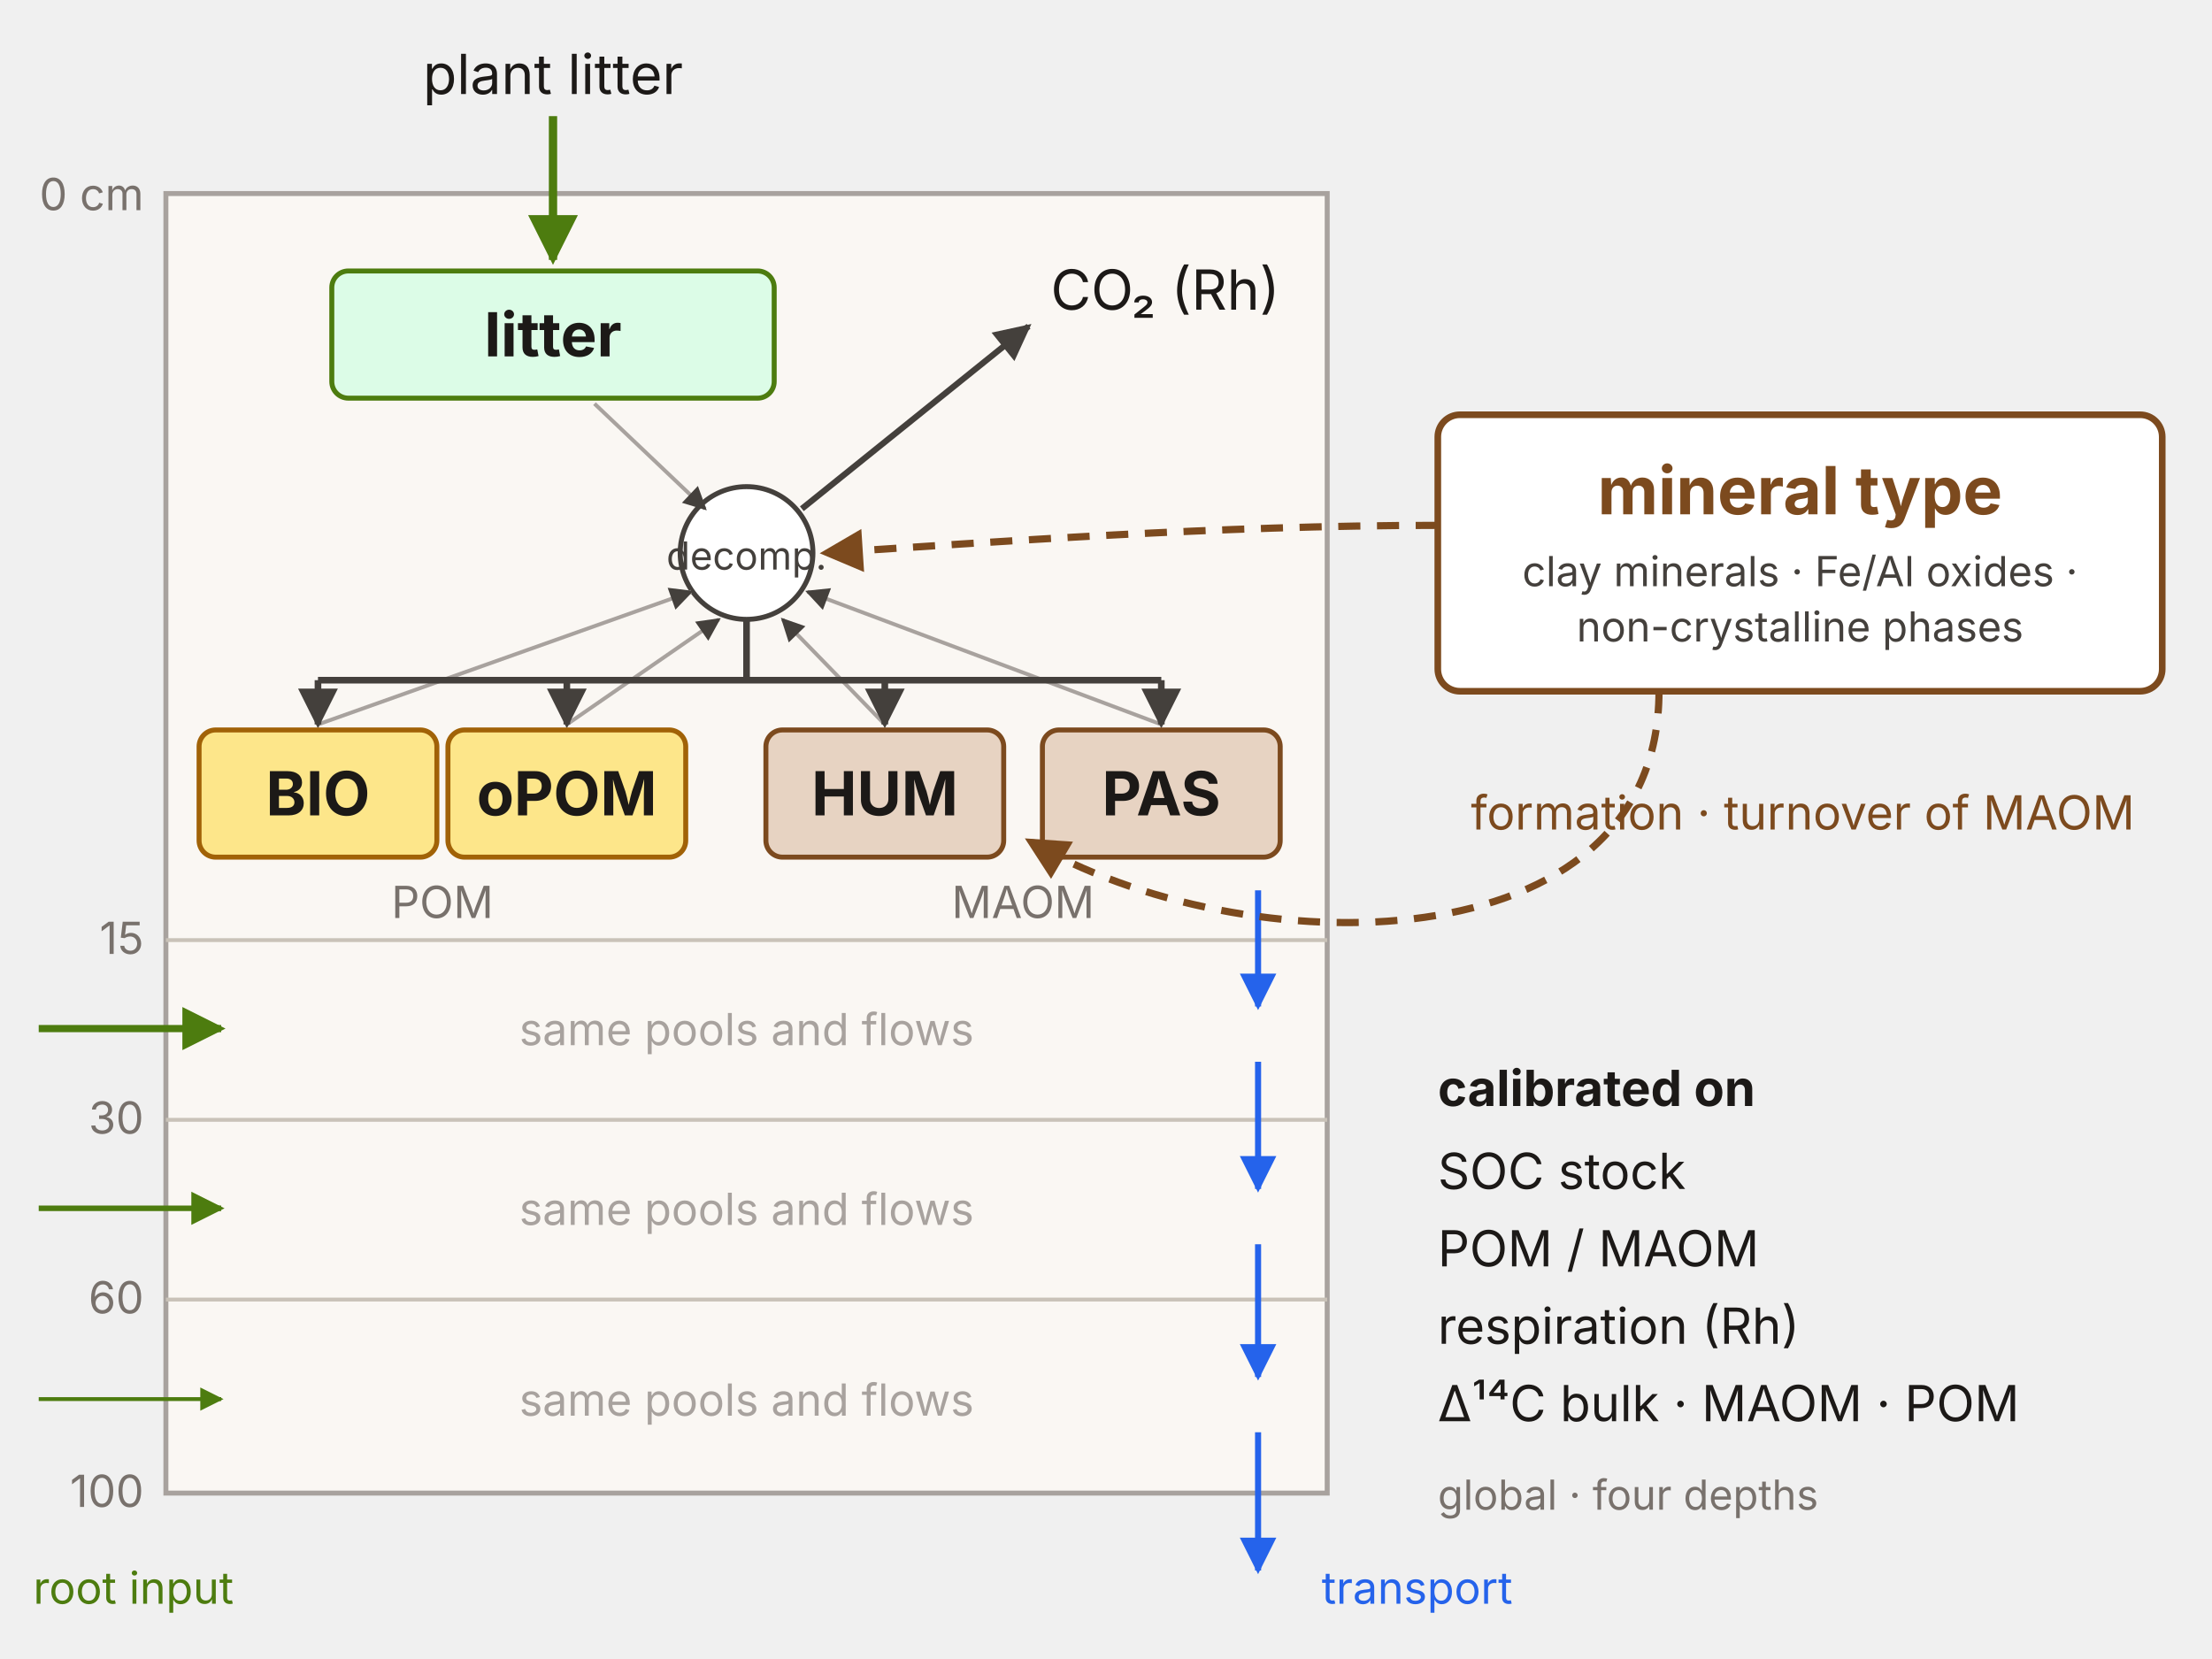
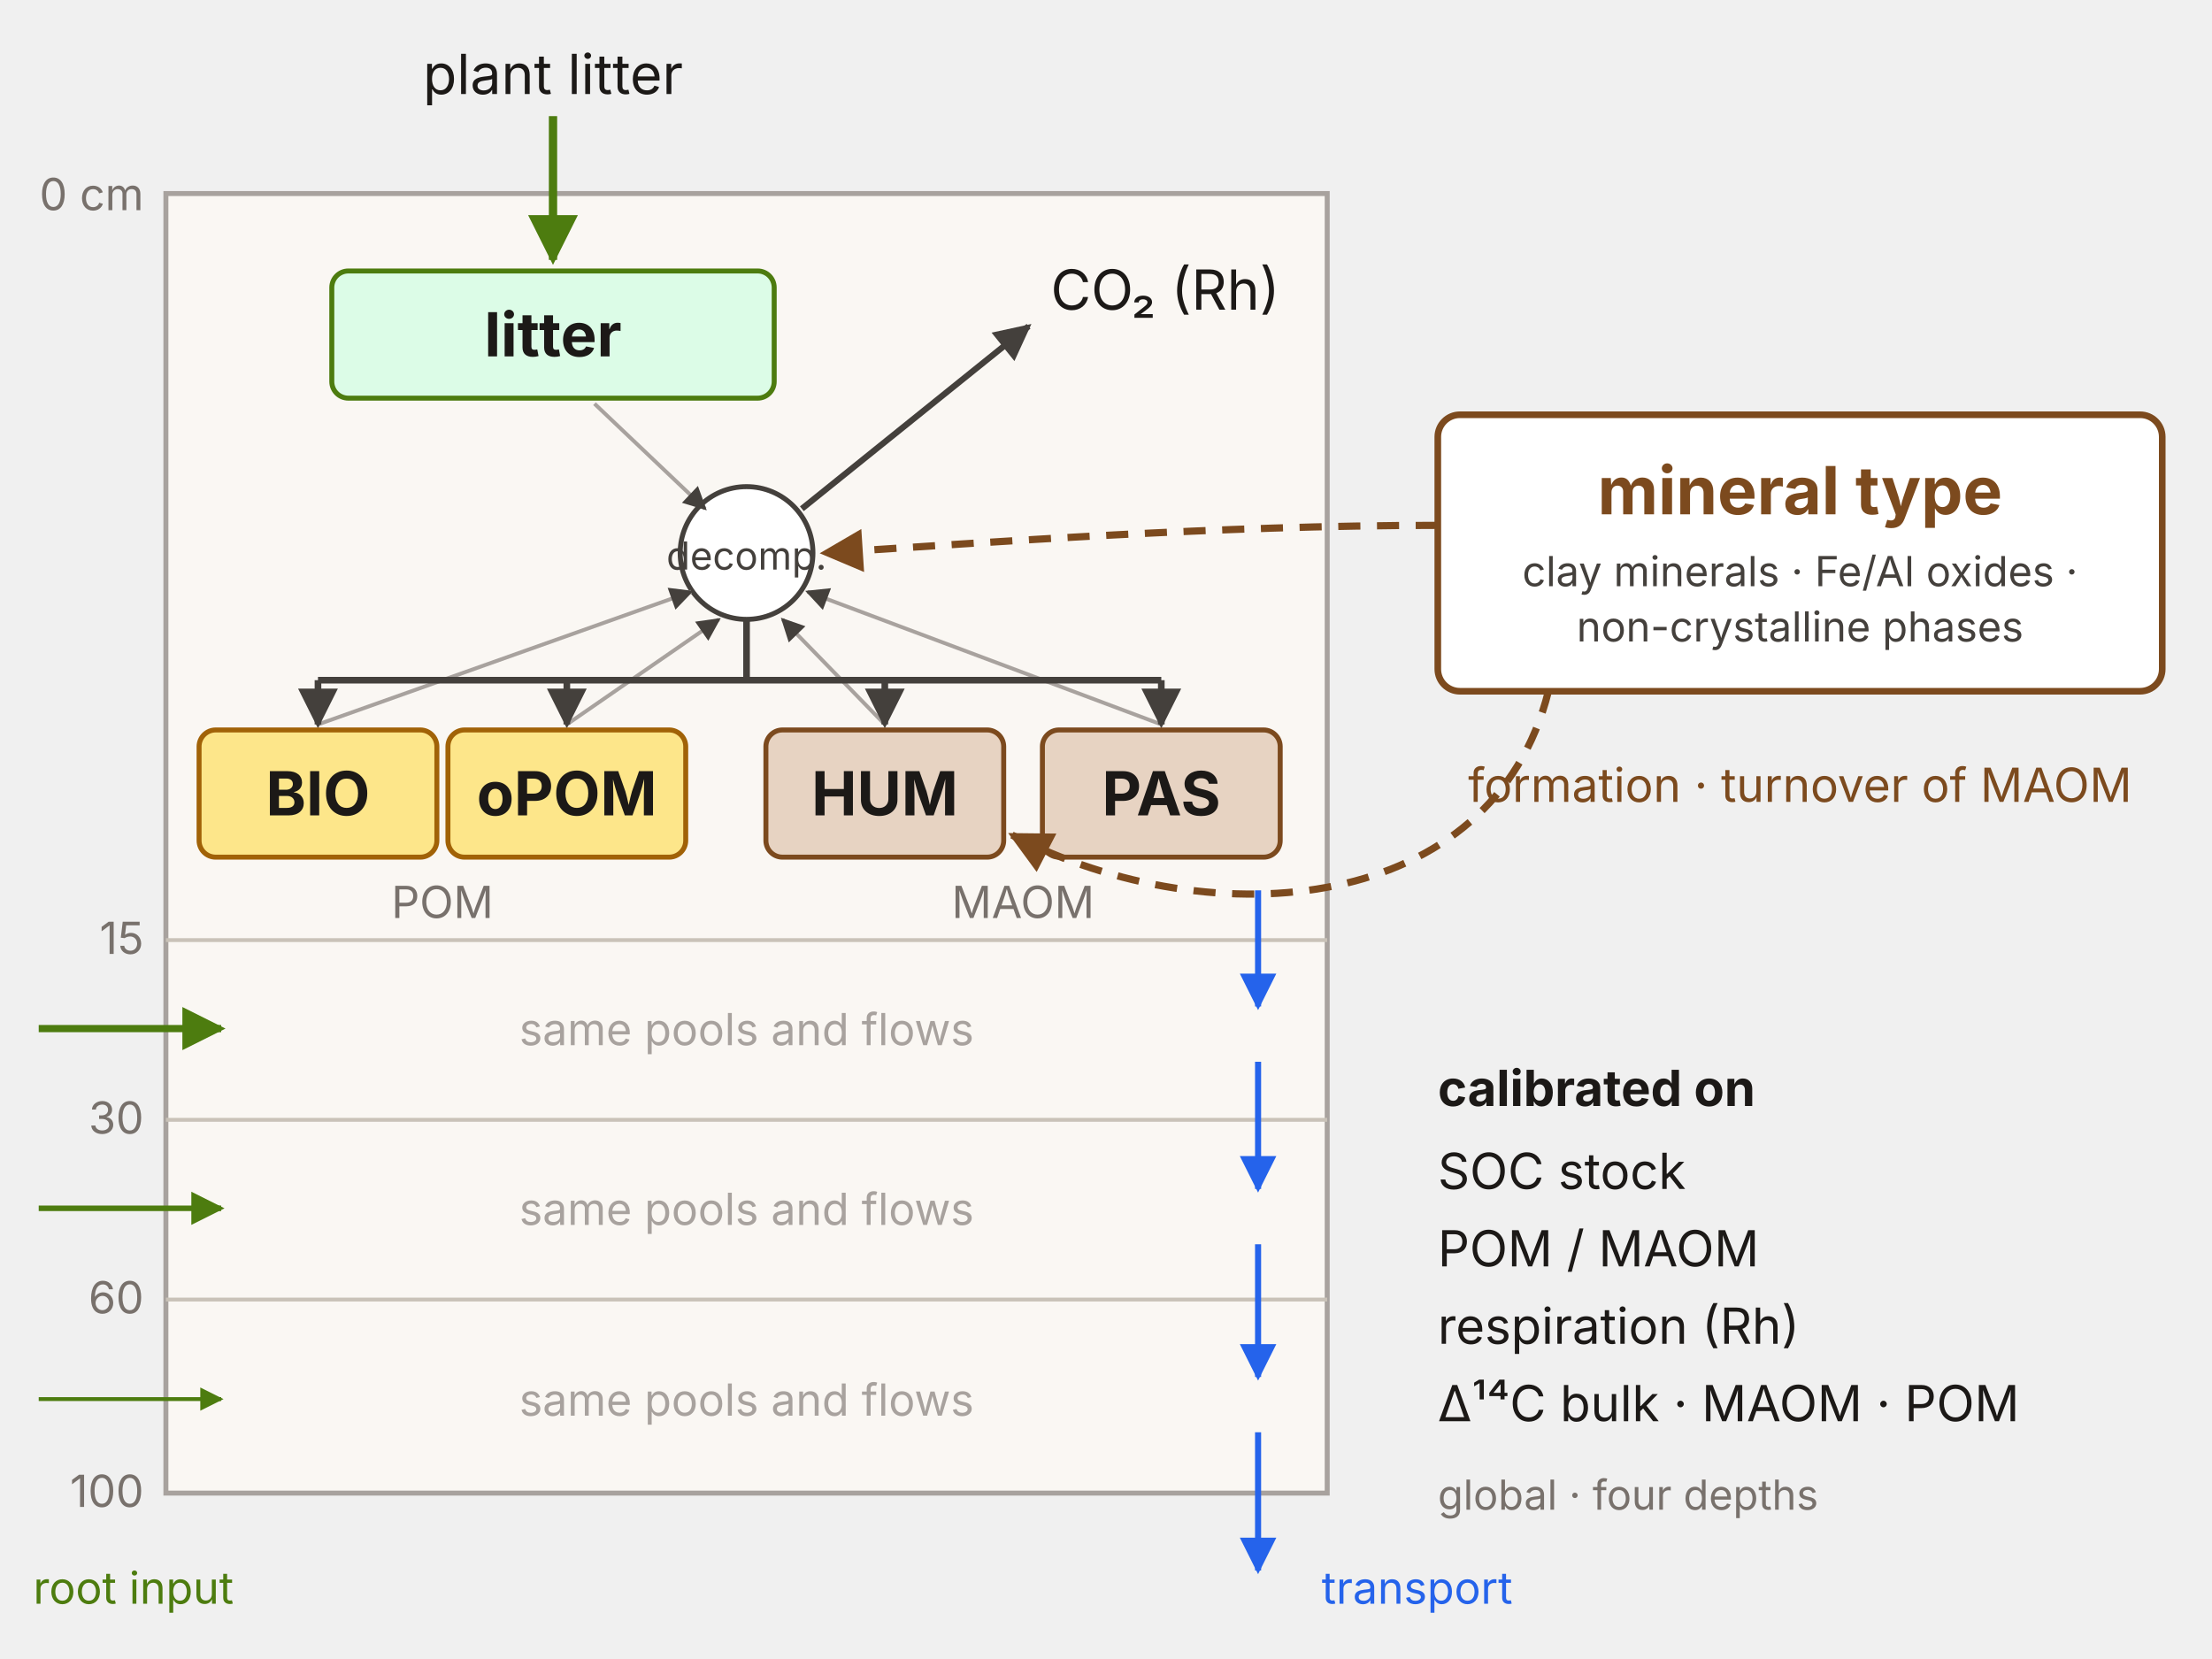
<svg xmlns="http://www.w3.org/2000/svg" viewBox="0 0 800 600" font-family="Inter, Helvetica, Arial, sans-serif" fill="#1c1917">
  <defs>
    <marker id="ah" viewBox="0 0 10 10" refX="9" refY="5" markerWidth="6" markerHeight="6" orient="auto-start-reverse">
      <path d="M0 0 L10 5 L0 10 z" fill="#44403c" />
    </marker>
    <marker id="ahg" viewBox="0 0 10 10" refX="9" refY="5" markerWidth="6" markerHeight="6" orient="auto-start-reverse">
      <path d="M0 0 L10 5 L0 10 z" fill="#4d7c0f" />
    </marker>
    <marker id="ahb" viewBox="0 0 10 10" refX="9" refY="5" markerWidth="6" markerHeight="6" orient="auto-start-reverse">
      <path d="M0 0 L10 5 L0 10 z" fill="#2563eb" />
    </marker>
    <marker id="aha" viewBox="0 0 10 10" refX="9" refY="5" markerWidth="6" markerHeight="6" orient="auto-start-reverse">
      <path d="M0 0 L10 5 L0 10 z" fill="#7c4a1e" />
    </marker>
    <linearGradient id="trunk" x1="0" x2="1">
      <stop offset="0" stop-color="#6b4a2e" />
      <stop offset=".5" stop-color="#8a6a48" />
      <stop offset="1" stop-color="#5c4330" />
    </linearGradient>
    <linearGradient id="core" x1="0" x2="1">
      <stop offset="0" stop-color="#6e5139" />
      <stop offset=".45" stop-color="#9c7a55" />
      <stop offset="1" stop-color="#5c4330" />
    </linearGradient>
    <linearGradient id="coretop" x1="0" x2="1">
      <stop offset="0" stop-color="#3f2d20" />
      <stop offset=".45" stop-color="#5c4330" />
      <stop offset="1" stop-color="#33241a" />
    </linearGradient>
    <linearGradient id="soilg" x1="0" y1="0" x2="0" y2="1">
      <stop offset="0" stop-color="#7a5b3f" />
      <stop offset="1" stop-color="#5c4330" />
    </linearGradient>
  </defs>
  <rect x="60" y="70" width="420" height="470" fill="#faf7f3" stroke="#a8a29e" stroke-width="1.8" />
  <line x1="60" y1="340" x2="480" y2="340" stroke="#c9c2b8" stroke-width="1.4" />
  <line x1="60" y1="405" x2="480" y2="405" stroke="#c9c2b8" stroke-width="1.4" />
  <line x1="60" y1="470" x2="480" y2="470" stroke="#c9c2b8" stroke-width="1.4" />
  <g font-size="16" fill="#78716c" text-anchor="end">
    <text x="52" y="76">0 cm</text>
    <text x="52" y="345">15</text>
    <text x="52" y="410">30</text>
    <text x="52" y="475">60</text>
    <text x="52" y="545">100</text>
  </g>
  <text x="200" y="34" font-size="20" text-anchor="middle">plant litter</text>
  <line x1="200" y1="42" x2="200" y2="94" stroke="#4d7c0f" stroke-width="3" marker-end="url(#ahg)" />
  <rect x="120" y="98" width="160" height="46" rx="6" fill="#dcfce7" stroke="#4d7c0f" stroke-width="1.8" />
  <text x="200.0" y="128.9" font-size="22" font-weight="700" text-anchor="middle">litter</text>
  <circle cx="270" cy="200" r="24" fill="#fff" stroke="#44403c" stroke-width="1.8" />
  <text x="270" y="206" font-size="14" text-anchor="middle" fill="#44403c">decomp.</text>
  <g stroke="#a8a29e" stroke-width="1.4" marker-end="url(#ah)">
    <line x1="215" y1="146" x2="255" y2="184" />
    <line x1="115" y1="262" x2="250" y2="214" />
    <line x1="205" y1="262" x2="260" y2="224" />
    <line x1="320" y1="262" x2="283" y2="224" />
    <line x1="420" y1="262" x2="292" y2="214" />
  </g>
  <line x1="290" y1="184" x2="372" y2="118" stroke="#44403c" stroke-width="2.2" marker-end="url(#ah)" />
  <text x="380" y="112" font-size="20">CO₂ (Rh)</text>
  <line x1="270" y1="224" x2="270" y2="246" stroke="#44403c" stroke-width="2.4" />
  <line x1="115" y1="246" x2="420" y2="246" stroke="#44403c" stroke-width="2.4" />
  <g stroke="#44403c" stroke-width="2.4" marker-end="url(#ah)">
    <line x1="115" y1="246" x2="115" y2="262" />
    <line x1="205" y1="246" x2="205" y2="262" />
    <line x1="320" y1="246" x2="320" y2="262" />
    <line x1="420" y1="246" x2="420" y2="262" />
  </g>
  <rect x="72" y="264" width="86" height="46" rx="6" fill="#fde68a" stroke="#a16207" stroke-width="1.8" />
  <text x="115.0" y="294.9" font-size="22" font-weight="700" text-anchor="middle">BIO</text>
  <rect x="162" y="264" width="86" height="46" rx="6" fill="#fde68a" stroke="#a16207" stroke-width="1.8" />
  <text x="205.0" y="294.9" font-size="22" font-weight="700" text-anchor="middle">oPOM</text>
  <rect x="277" y="264" width="86" height="46" rx="6" fill="#e7d3c2" stroke="#7c4a1e" stroke-width="1.8" />
  <text x="320.0" y="294.9" font-size="22" font-weight="700" text-anchor="middle">HUM</text>
  <rect x="377" y="264" width="86" height="46" rx="6" fill="#e7d3c2" stroke="#7c4a1e" stroke-width="1.8" />
  <text x="420.0" y="294.9" font-size="22" font-weight="700" text-anchor="middle">PAS</text>
  <g font-size="16" fill="#78716c" text-anchor="middle">
    <text x="160" y="332">POM</text>
    <text x="370" y="332">MAOM</text>
  </g>
  <g font-size="16" fill="#a8a29e" text-anchor="middle">
    <text x="270" y="378">same pools and flows</text>
    <text x="270" y="443">same pools and flows</text>
    <text x="270" y="512">same pools and flows</text>
  </g>
  <g stroke="#4d7c0f" marker-end="url(#ahg)">
    <line x1="14" y1="372" x2="80" y2="372" stroke-width="2.6" />
    <line x1="14" y1="437" x2="80" y2="437" stroke-width="2" />
    <line x1="14" y1="506" x2="80" y2="506" stroke-width="1.4" />
  </g>
  <text x="12" y="580" font-size="16" fill="#4d7c0f">root input</text>
  <g stroke="#2563eb" stroke-width="2.2" marker-end="url(#ahb)">
    <line x1="455" y1="322" x2="455" y2="364" />
    <line x1="455" y1="384" x2="455" y2="430" />
    <line x1="455" y1="450" x2="455" y2="498" />
    <line x1="455" y1="518" x2="455" y2="568" />
  </g>
  <text x="478" y="580" font-size="16" fill="#2563eb">transport</text>
  <rect x="520" y="150" width="262" height="100" rx="8" fill="#fff" stroke="#7c4a1e" stroke-width="2.4" />
  <text x="651" y="186" font-size="24" font-weight="700" text-anchor="middle" fill="#7c4a1e">mineral type</text>
  <text x="651" y="212" font-size="15" text-anchor="middle" fill="#44403c">clay minerals · Fe/Al oxides ·</text>
  <text x="651" y="232" font-size="15" text-anchor="middle" fill="#44403c">non-crystalline phases</text>
  <g stroke="#7c4a1e" stroke-width="2.6" stroke-dasharray="8 6" fill="none" marker-end="url(#aha)">
    <path d="M520 190 C 440 190, 360 196, 298 200" />
-     <path d="M600 250 C 600 350, 450 350, 372 304" />
+     <path d="M560 250 C 540 330, 440 340, 366 302" />
  </g>
-   <text x="652" y="300" font-size="17" text-anchor="middle" fill="#7c4a1e">formation · turnover of MAOM</text>
+   <text x="651" y="290" font-size="17" text-anchor="middle" fill="#7c4a1e">formation · turnover of MAOM</text>
  <g font-size="18">
    <text x="520" y="400" font-weight="700">calibrated on</text>
    <text x="520" y="430">SOC stock</text>
    <text x="520" y="458">POM / MAOM</text>
    <text x="520" y="486">respiration (Rh)</text>
    <text x="520" y="514">Δ¹⁴C bulk · MAOM · POM</text>
    <text x="520" y="546" fill="#78716c" font-size="15">global · four depths</text>
  </g>
</svg>
